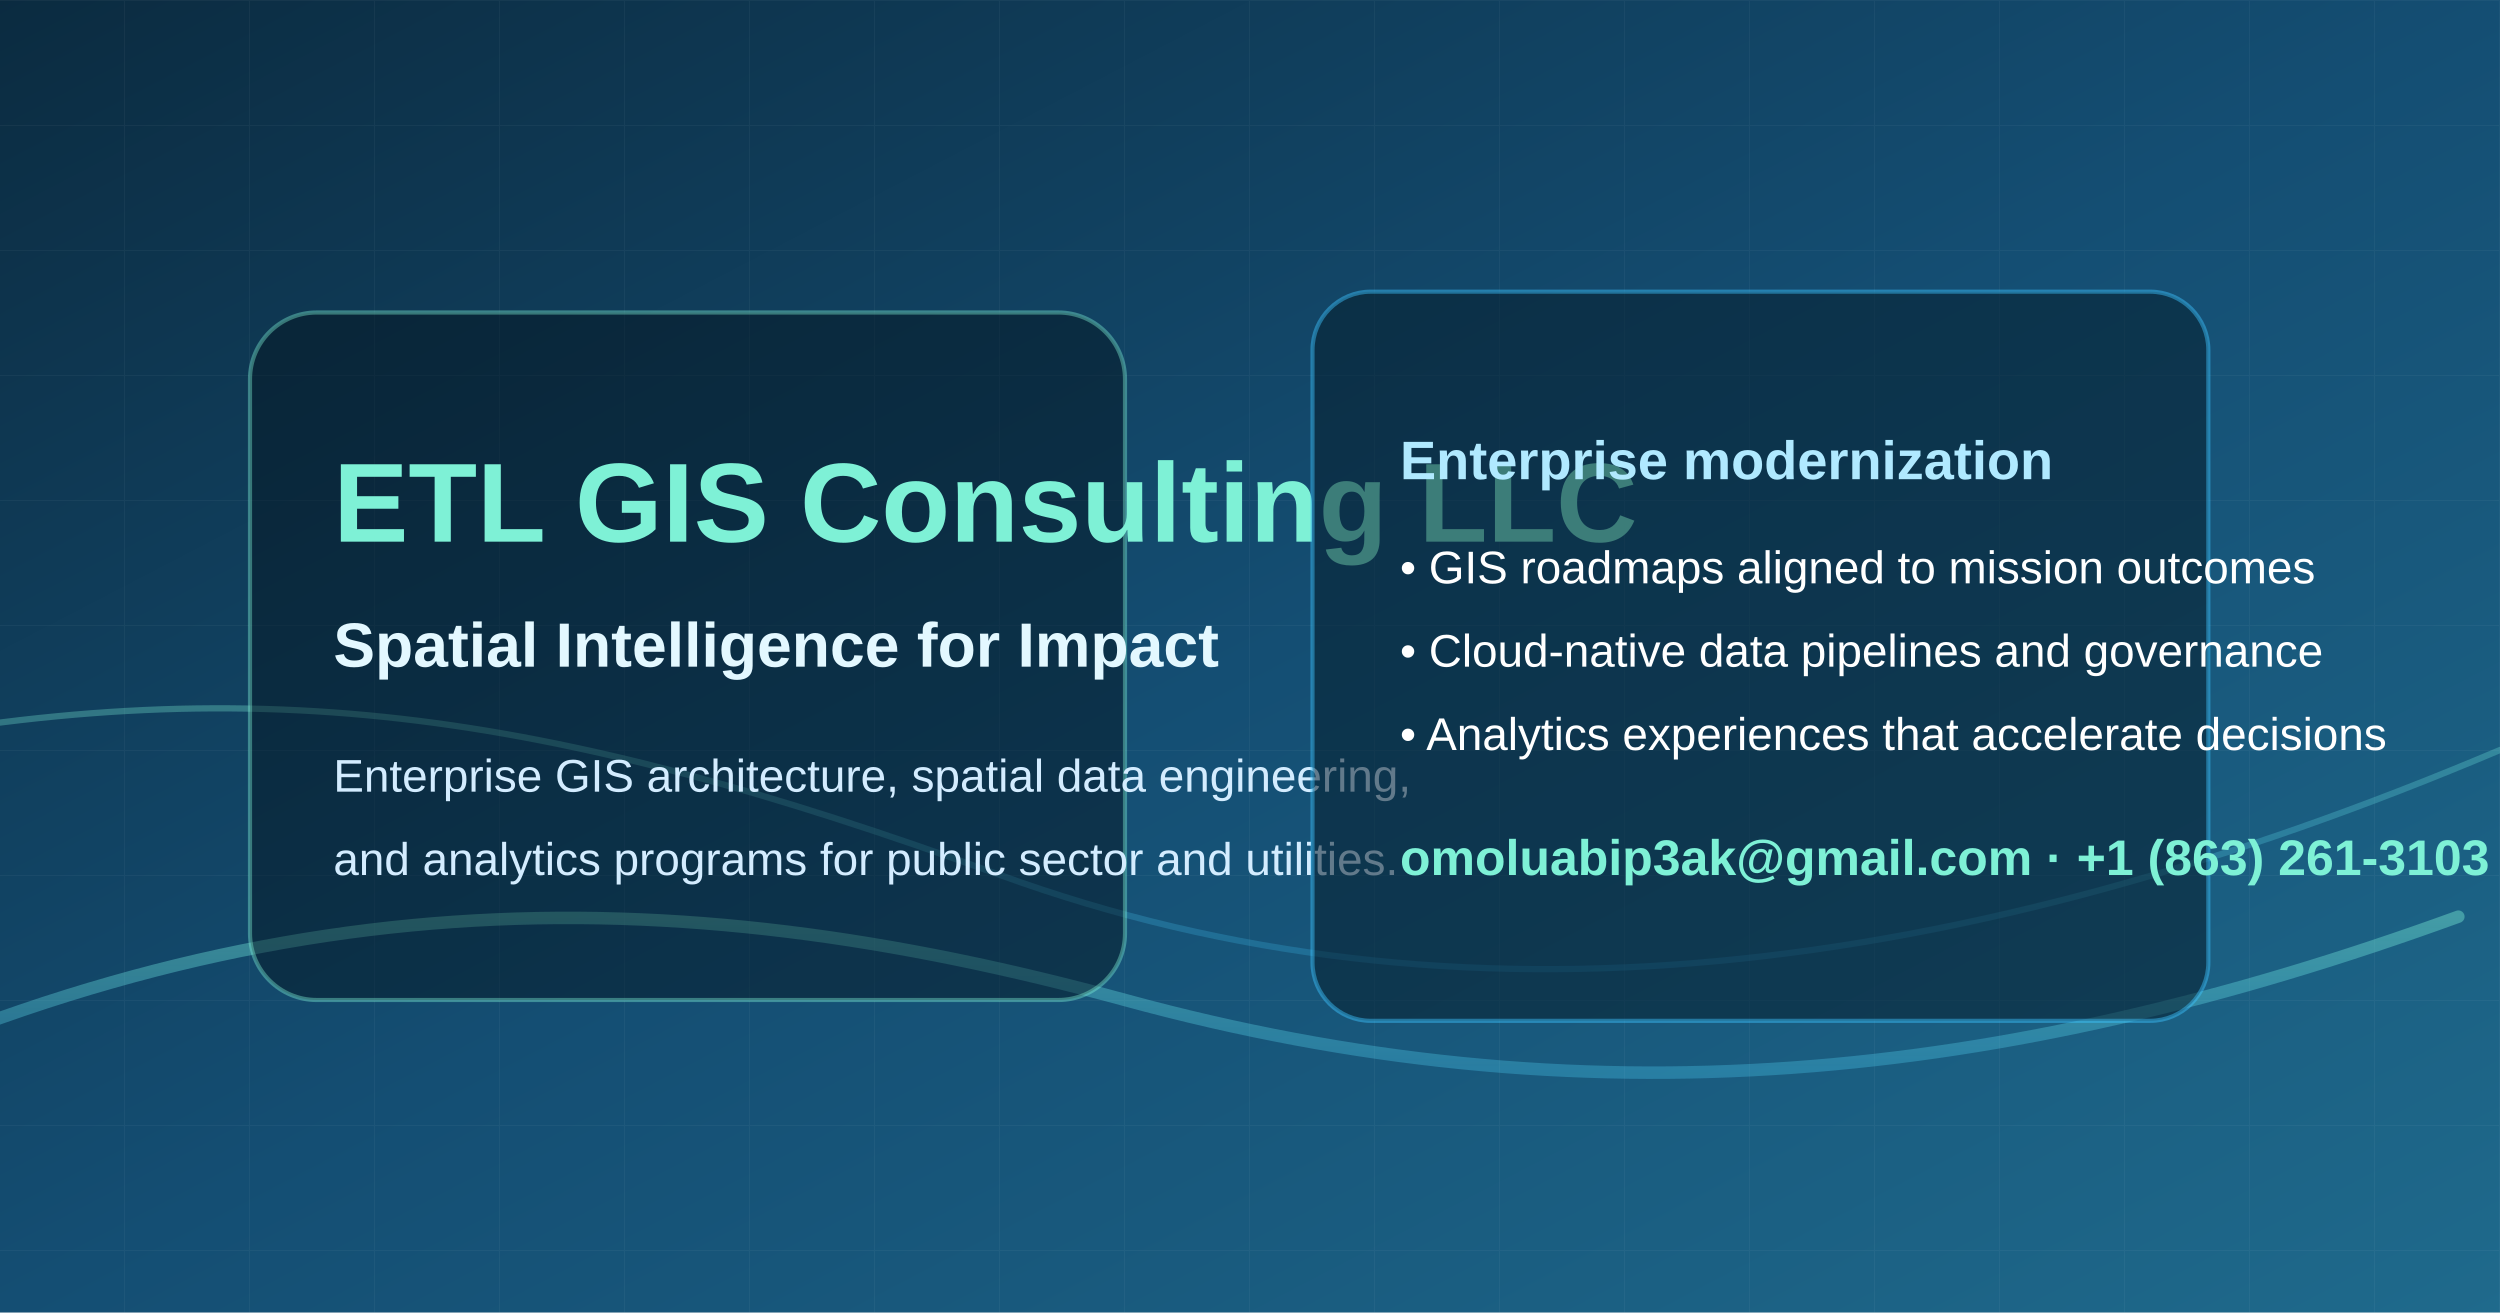
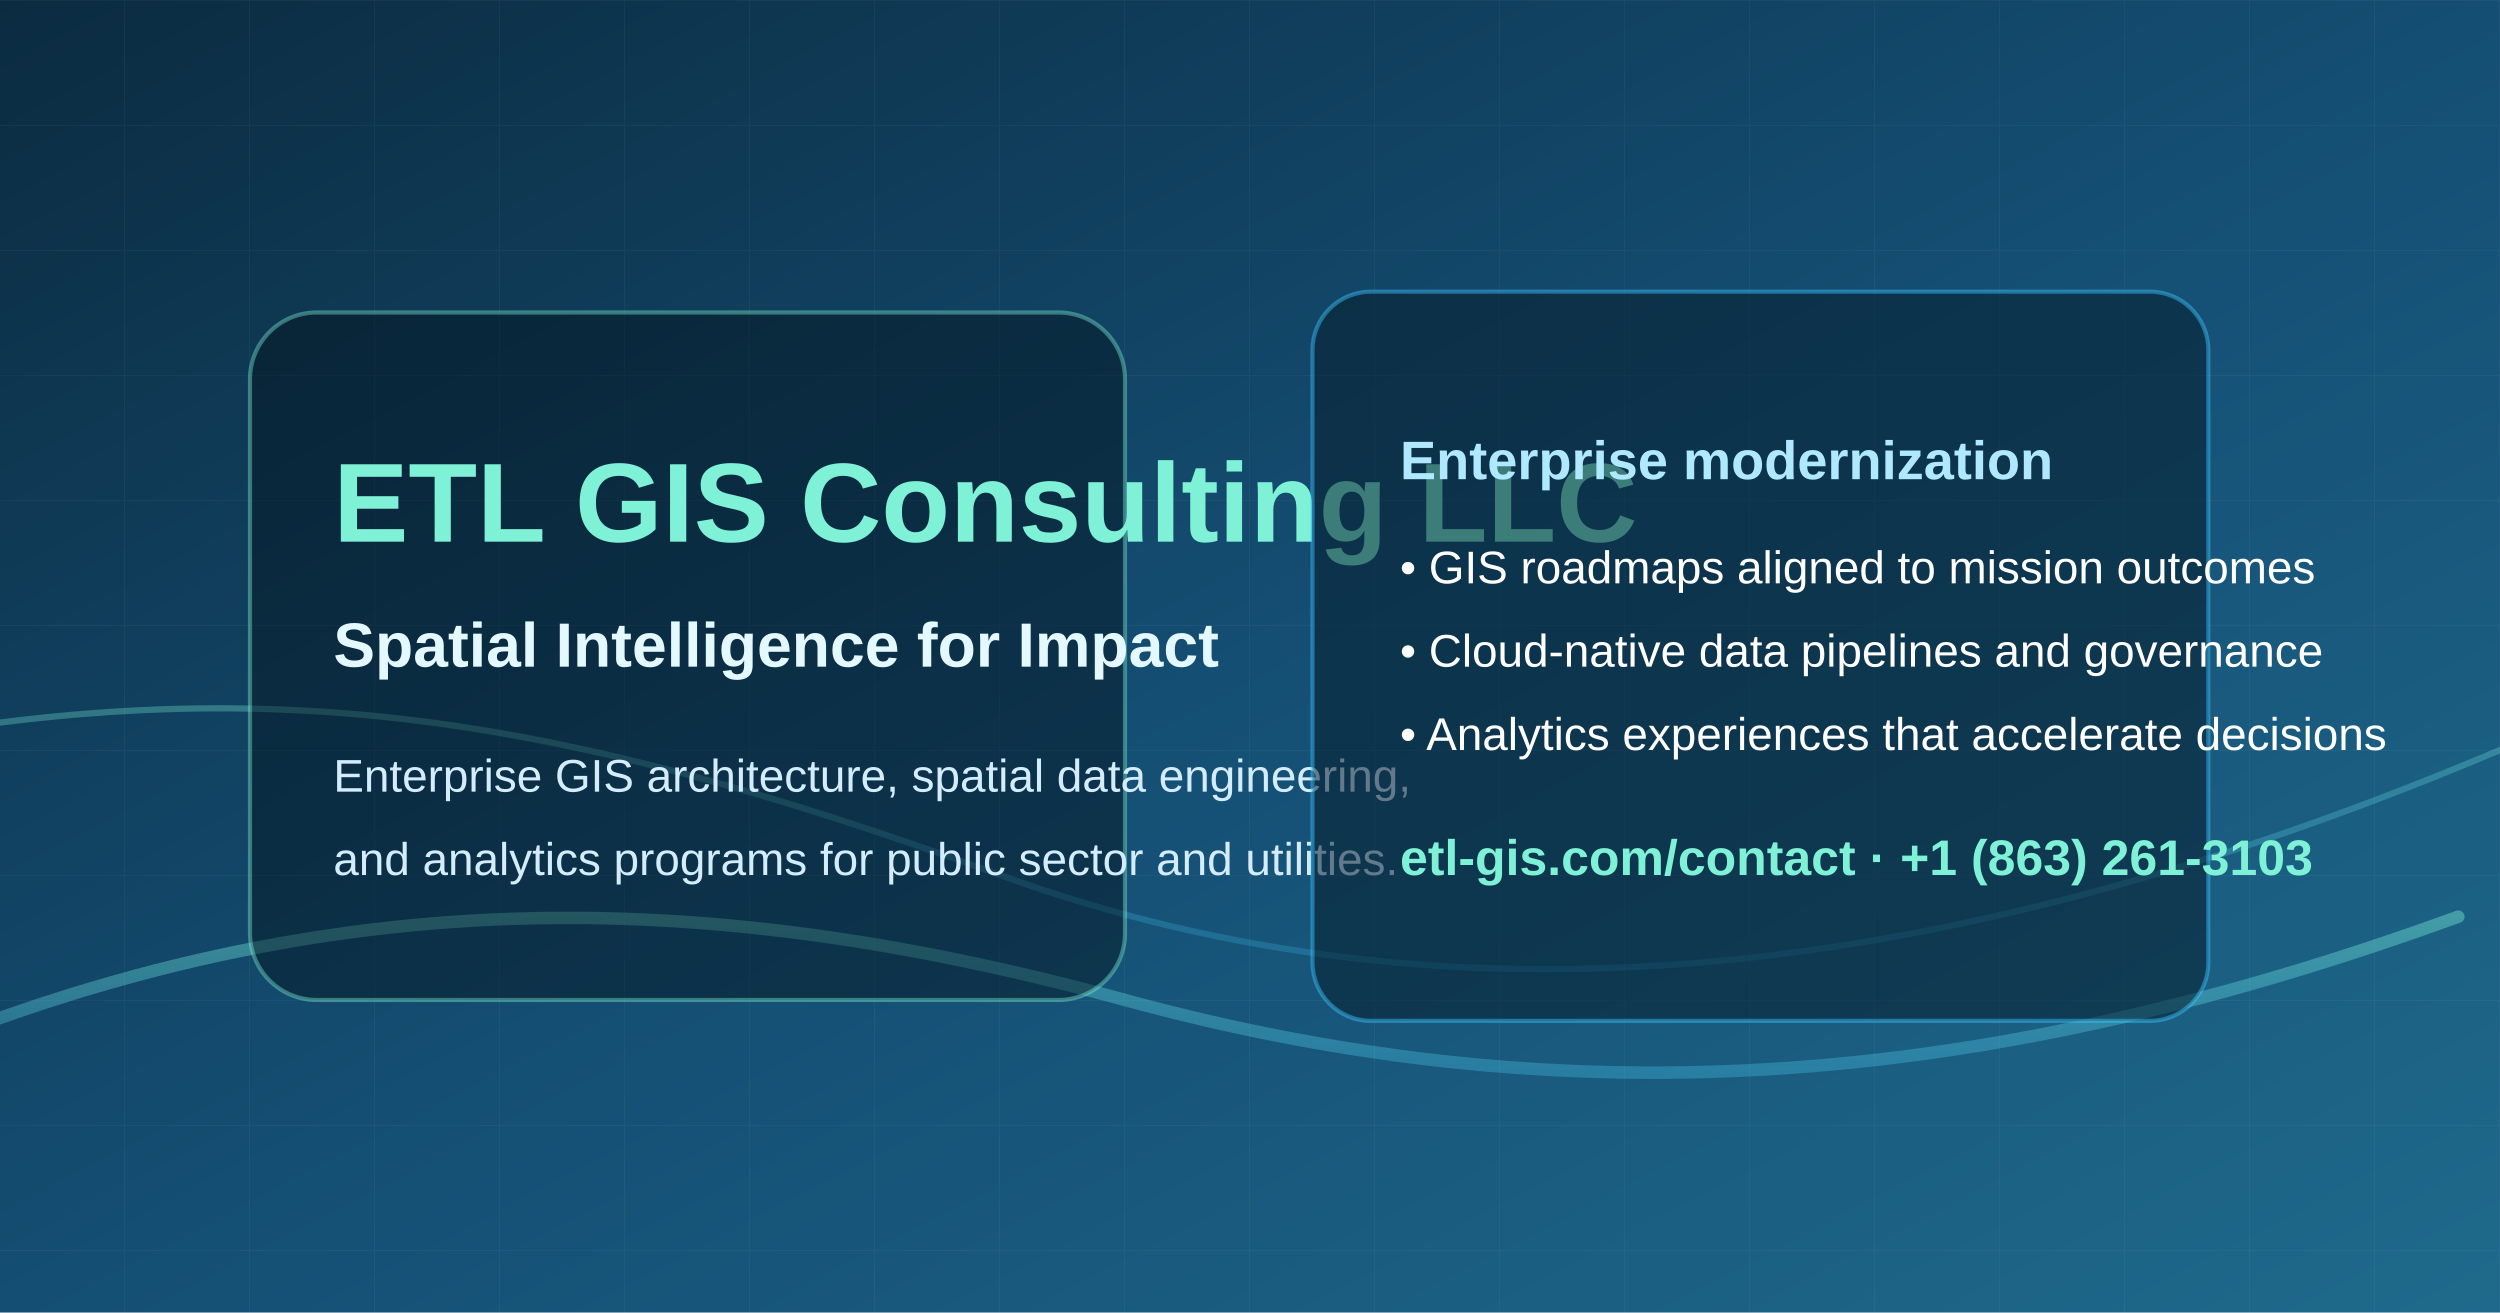
<svg xmlns="http://www.w3.org/2000/svg" width="1200" height="630" viewBox="0 0 1200 630" fill="none" role="img" aria-labelledby="title desc">
  <defs>
    <linearGradient id="bg" x1="0" y1="0" x2="1" y2="1">
      <stop offset="0%" stop-color="#0B2B40" />
      <stop offset="50%" stop-color="#144E73" />
      <stop offset="100%" stop-color="#1F6A8C" />
    </linearGradient>
    <linearGradient id="accent" x1="0" y1="0" x2="0" y2="1">
      <stop offset="0%" stop-color="#7EF1D6" stop-opacity="0.9" />
      <stop offset="100%" stop-color="#3CC3FF" stop-opacity="0.6" />
    </linearGradient>
    <pattern id="grid" width="60" height="60" patternUnits="userSpaceOnUse">
      <path d="M0 0H60V60" fill="none" stroke="rgba(255,255,255,0.04)" stroke-width="1" />
    </pattern>
  </defs>
  <rect width="1200" height="630" fill="url(#bg)" />
  <rect width="1200" height="630" fill="url(#grid)" />
  <path d="M-120 540C120 420 320 420 540 480C760 540 960 520 1180 440" stroke="url(#accent)" stroke-width="6" fill="none" stroke-linecap="round" opacity="0.45" />
  <path d="M-80 360C120 320 260 340 480 420C700 500 940 470 1200 360" stroke="url(#accent)" stroke-width="3" fill="none" stroke-linecap="round" opacity="0.35" />
  <g transform="translate(120,150)">
    <rect x="0" y="0" width="420" height="330" rx="32" fill="rgba(4, 17, 26, 0.45)" stroke="rgba(126, 241, 214, 0.4)" stroke-width="2" />
    <text x="40" y="110" fill="#7EF1D6" font-family="'Source Sans Pro', 'Helvetica Neue', Arial, sans-serif" font-size="54" font-weight="700">ETL GIS Consulting LLC</text>
    <text x="40" y="170" fill="#E3F8FF" font-family="'Source Sans Pro', 'Helvetica Neue', Arial, sans-serif" font-size="30" font-weight="600">Spatial Intelligence for Impact</text>
    <text x="40" y="230" fill="#D3ECFF" font-family="'Source Sans Pro', 'Helvetica Neue', Arial, sans-serif" font-size="22" font-weight="400">Enterprise GIS architecture, spatial data engineering,</text>
    <text x="40" y="270" fill="#D3ECFF" font-family="'Source Sans Pro', 'Helvetica Neue', Arial, sans-serif" font-size="22" font-weight="400">and analytics programs for public sector and utilities.</text>
  </g>
  <g transform="translate(630,140)">
    <rect x="0" y="0" width="430" height="350" rx="28" fill="rgba(6, 30, 45, 0.55)" stroke="rgba(60, 195, 255, 0.45)" stroke-width="2" />
    <text x="42" y="90" fill="#B0E9FF" font-family="'Source Sans Pro', 'Helvetica Neue', Arial, sans-serif" font-size="26" font-weight="600">Enterprise modernization</text>
    <text x="42" y="140" fill="#FFFFFF" font-family="'Source Sans Pro', 'Helvetica Neue', Arial, sans-serif" font-size="22">• GIS roadmaps aligned to mission outcomes</text>
    <text x="42" y="180" fill="#FFFFFF" font-family="'Source Sans Pro', 'Helvetica Neue', Arial, sans-serif" font-size="22">• Cloud-native data pipelines and governance</text>
    <text x="42" y="220" fill="#FFFFFF" font-family="'Source Sans Pro', 'Helvetica Neue', Arial, sans-serif" font-size="22">• Analytics experiences that accelerate decisions</text>
-     <text x="42" y="280" fill="#7EF1D6" font-family="'Source Sans Pro', 'Helvetica Neue', Arial, sans-serif" font-size="24" font-weight="600">omoluabip3ak@gmail.com · +1 (863) 261-3103</text>
+     <text x="42" y="280" fill="#7EF1D6" font-family="'Source Sans Pro', 'Helvetica Neue', Arial, sans-serif" font-size="24" font-weight="600">etl-gis.com/contact · +1 (863) 261-3103</text>
  </g>
</svg>
